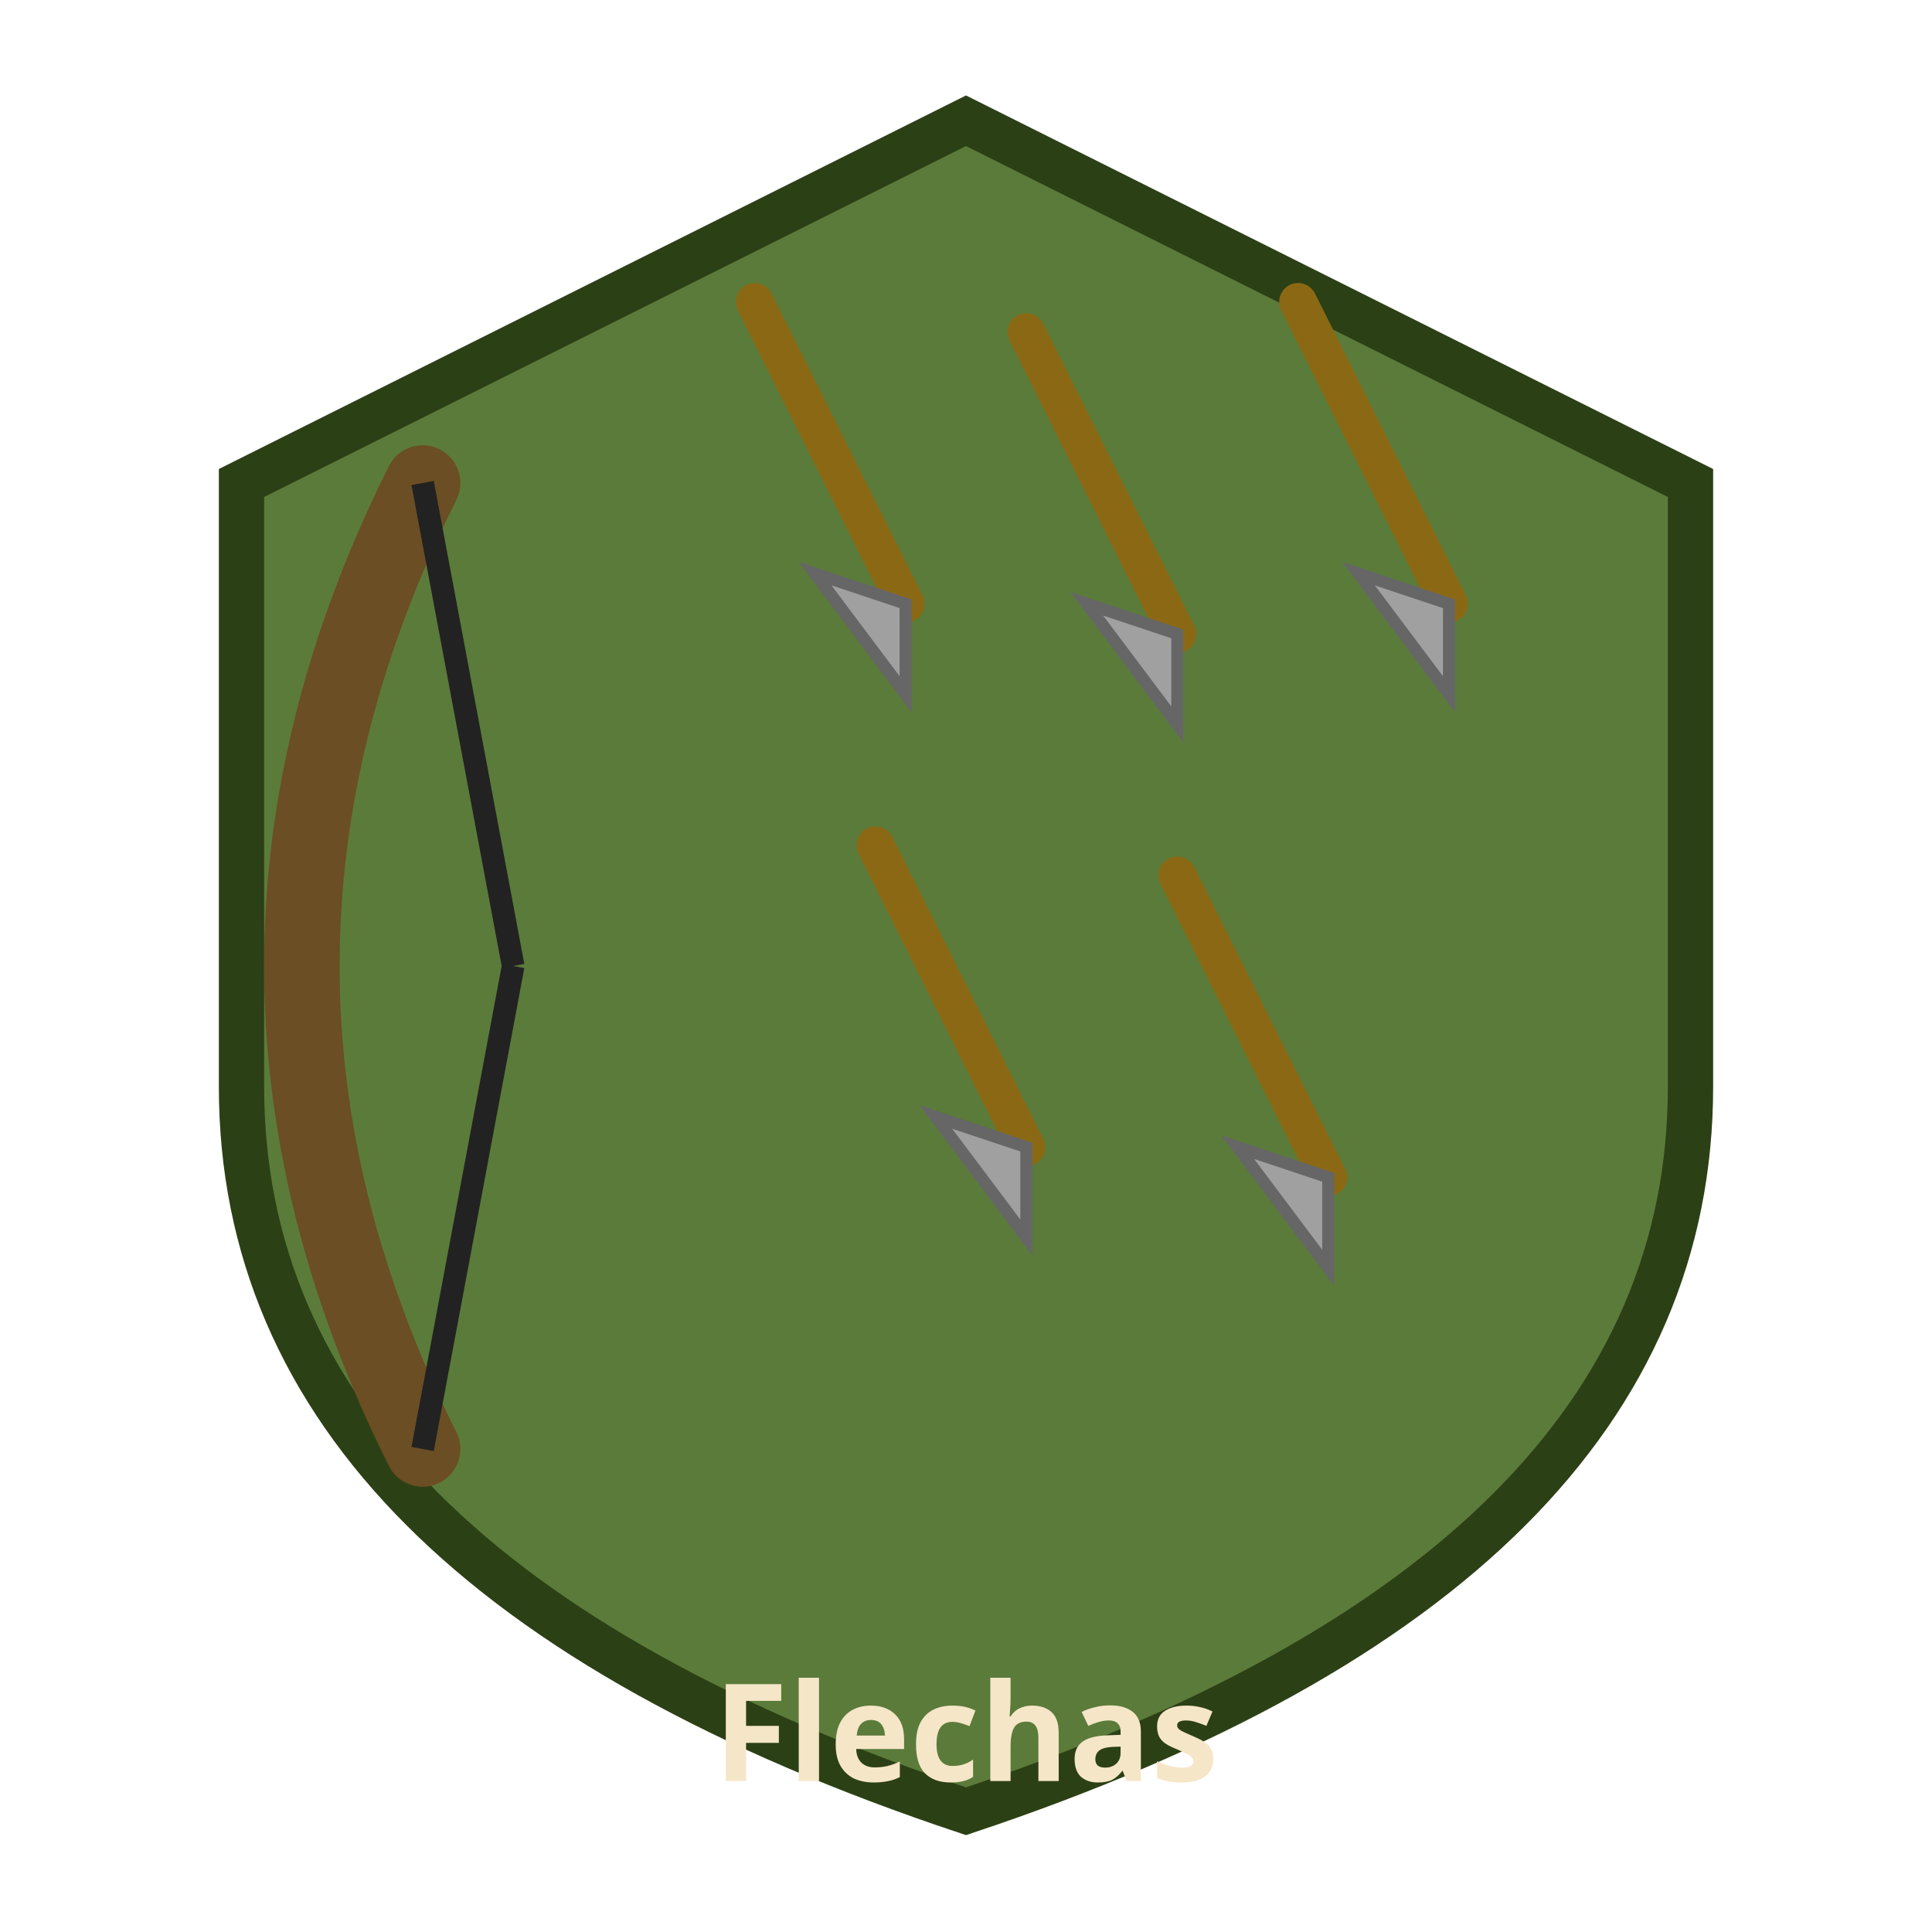
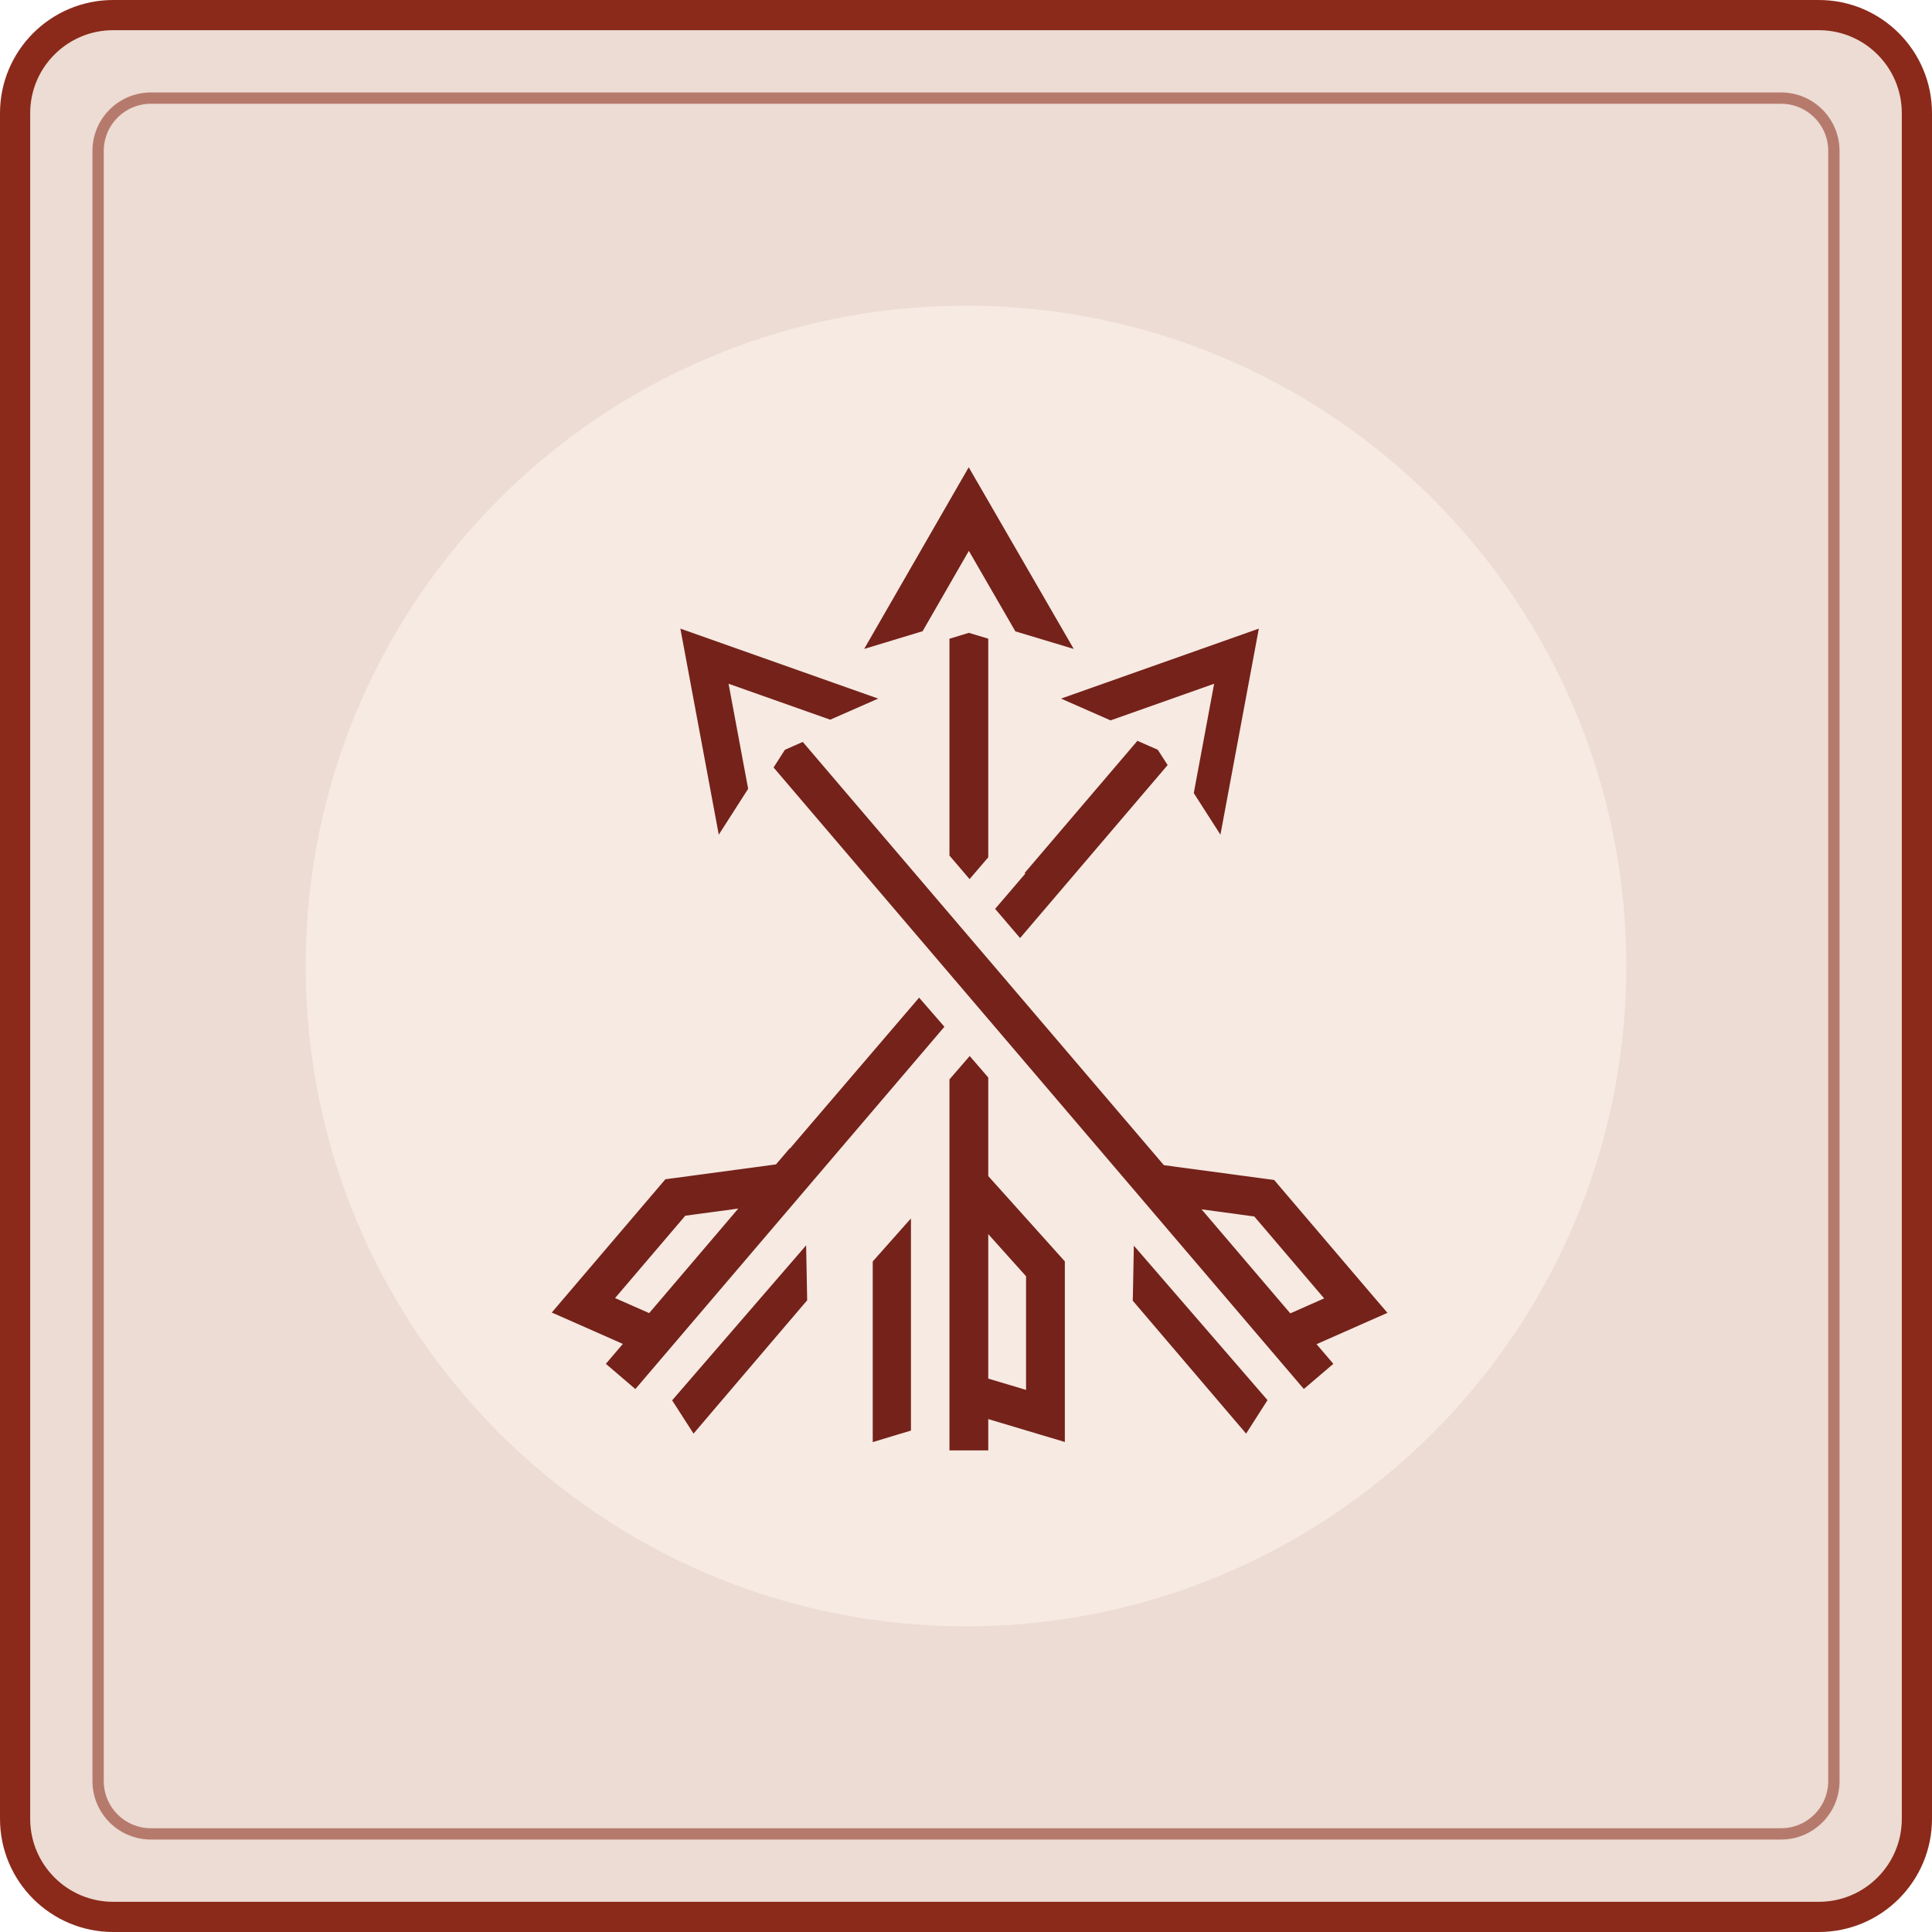
- <svg xmlns="http://www.w3.org/2000/svg" viewBox="0 0 128 128" width="128" height="128">
-   <path d="M64 8 L112 32 L112 72 Q112 104 64 120 Q16 104 16 72 L16 32 Z" fill="#5B7B3A" stroke="#2C4015" stroke-width="3" />
-   <path d="M28 32 Q12 64 28 96" fill="none" stroke="#6B4E23" stroke-width="5" stroke-linecap="round" />
-   <line x1="28" y1="32" x2="34" y2="64" stroke="#222" stroke-width="1.5" />
-   <line x1="34" y1="64" x2="28" y2="96" stroke="#222" stroke-width="1.5" />
-   <line x1="50" y1="20" x2="60" y2="40" stroke="#8B6914" stroke-width="2.5" stroke-linecap="round" />
-   <polygon points="60,40 54,38 60,46" fill="#A0A0A0" stroke="#666" stroke-width="0.8" />
-   <line x1="68" y1="22" x2="78" y2="42" stroke="#8B6914" stroke-width="2.5" stroke-linecap="round" />
-   <polygon points="78,42 72,40 78,48" fill="#A0A0A0" stroke="#666" stroke-width="0.8" />
-   <line x1="86" y1="20" x2="96" y2="40" stroke="#8B6914" stroke-width="2.5" stroke-linecap="round" />
-   <polygon points="96,40 90,38 96,46" fill="#A0A0A0" stroke="#666" stroke-width="0.8" />
-   <line x1="58" y1="56" x2="68" y2="76" stroke="#8B6914" stroke-width="2.5" stroke-linecap="round" />
-   <polygon points="68,76 62,74 68,82" fill="#A0A0A0" stroke="#666" stroke-width="0.8" />
-   <line x1="78" y1="58" x2="88" y2="78" stroke="#8B6914" stroke-width="2.5" stroke-linecap="round" />
-   <polygon points="88,78 82,76 88,84" fill="#A0A0A0" stroke="#666" stroke-width="0.8" />
-   <text x="64" y="118" text-anchor="middle" font-size="9" font-weight="bold" fill="#F5E6C8" font-family="sans-serif">Flechas</text>
+ <svg xmlns="http://www.w3.org/2000/svg" viewBox="0 0 512 512" width="512" height="512">
+   <rect x="4" y="4" width="504" height="504" rx="26" fill="#ECDCD3" stroke="#8B2A1A" stroke-width="8" />
+   <rect x="26" y="26" width="460" height="460" rx="14" fill="none" stroke="#8B2A1A" stroke-width="3" opacity="0.55" />
+   <circle cx="256" cy="256" r="175" fill="#F6EAE2" />
+   <g transform="translate(115.2,115.2) scale(0.55)">
+     <path fill="#74221A" fill-rule="evenodd" d="M257.313 15.688l-50.375 87.53 28.156-8.53 22.28-38.72 22.407 38.782 28.126 8.47-50.594-87.532zm-138.938 77.75l18.5 99.28 14.156-22.093L141.595 120l48.97 17.313 23.124-10.157-95.313-33.72zm278.72 0l-95.314 33.718 23.876 10.5L375.562 120l-9.812 52.688 12.844 20.03 18.5-99.28zm-139.72 2.03l-9.344 2.844v104.47l9.69 11.343 9-10.5V98.28l-9.345-2.81zm81.22 52.032l-54.345 63.688.344.28-14.563 17 12.033 14.063 71.093-83.343-4.75-7.375-9.812-4.312zm-161.25.53l-8.595 3.782-5.47 8.532 255.5 299.469L433 447.688l-8.094-9.47 22.688-10.03 11.47-5.063-8.158-9.53-44.125-51.783-2.31-2.718-3.564-.47-49.562-6.655-174-203.94zm56.06 123.22l-62.218 72.688-.125-.094-6.625 7.75-49.718 6.687-3.564.47-2.312 2.72-44.28 51.936-8.158 9.563 11.5 5.06 22.75 10.064-8.187 9.594 14.218 12.156L245.594 285.28l-12.188-14.03zm24.376 28.125l-9.75 11.28v178.75h18.69v-15.092l24.874 7.437 12.03 3.594v-87l-2.374-2.656-34.53-38.47v-47.5l-8.94-10.343zm-111.5 73.5l-42.936 50.375L86.906 416l33.844-39.688 25.53-3.437zm223.22.375l25.406 3.438 33.656 39.468-16.312 7.22-42.75-50.126zm-140.03 4.375l-16.064 18.094-2.344 2.655v87.031l12.063-3.656 6.344-1.906v-102.22zm37.25 7.563l18.217 20.312v54.75l-18.218-5.438v-69.625zm-87.75 5.406l-64.564 74.687 3.5 5.44 6.813 10.592 8.155-9.593 44.28-51.94 2.314-2.686-.064-3.563-.437-22.936zm157.905.156l-.438 22.97-.093 3.53 2.312 2.72 44.125 51.75 8.19 9.592 6.78-10.625 3.53-5.5-64.405-74.437z" />
+   </g>
</svg>
